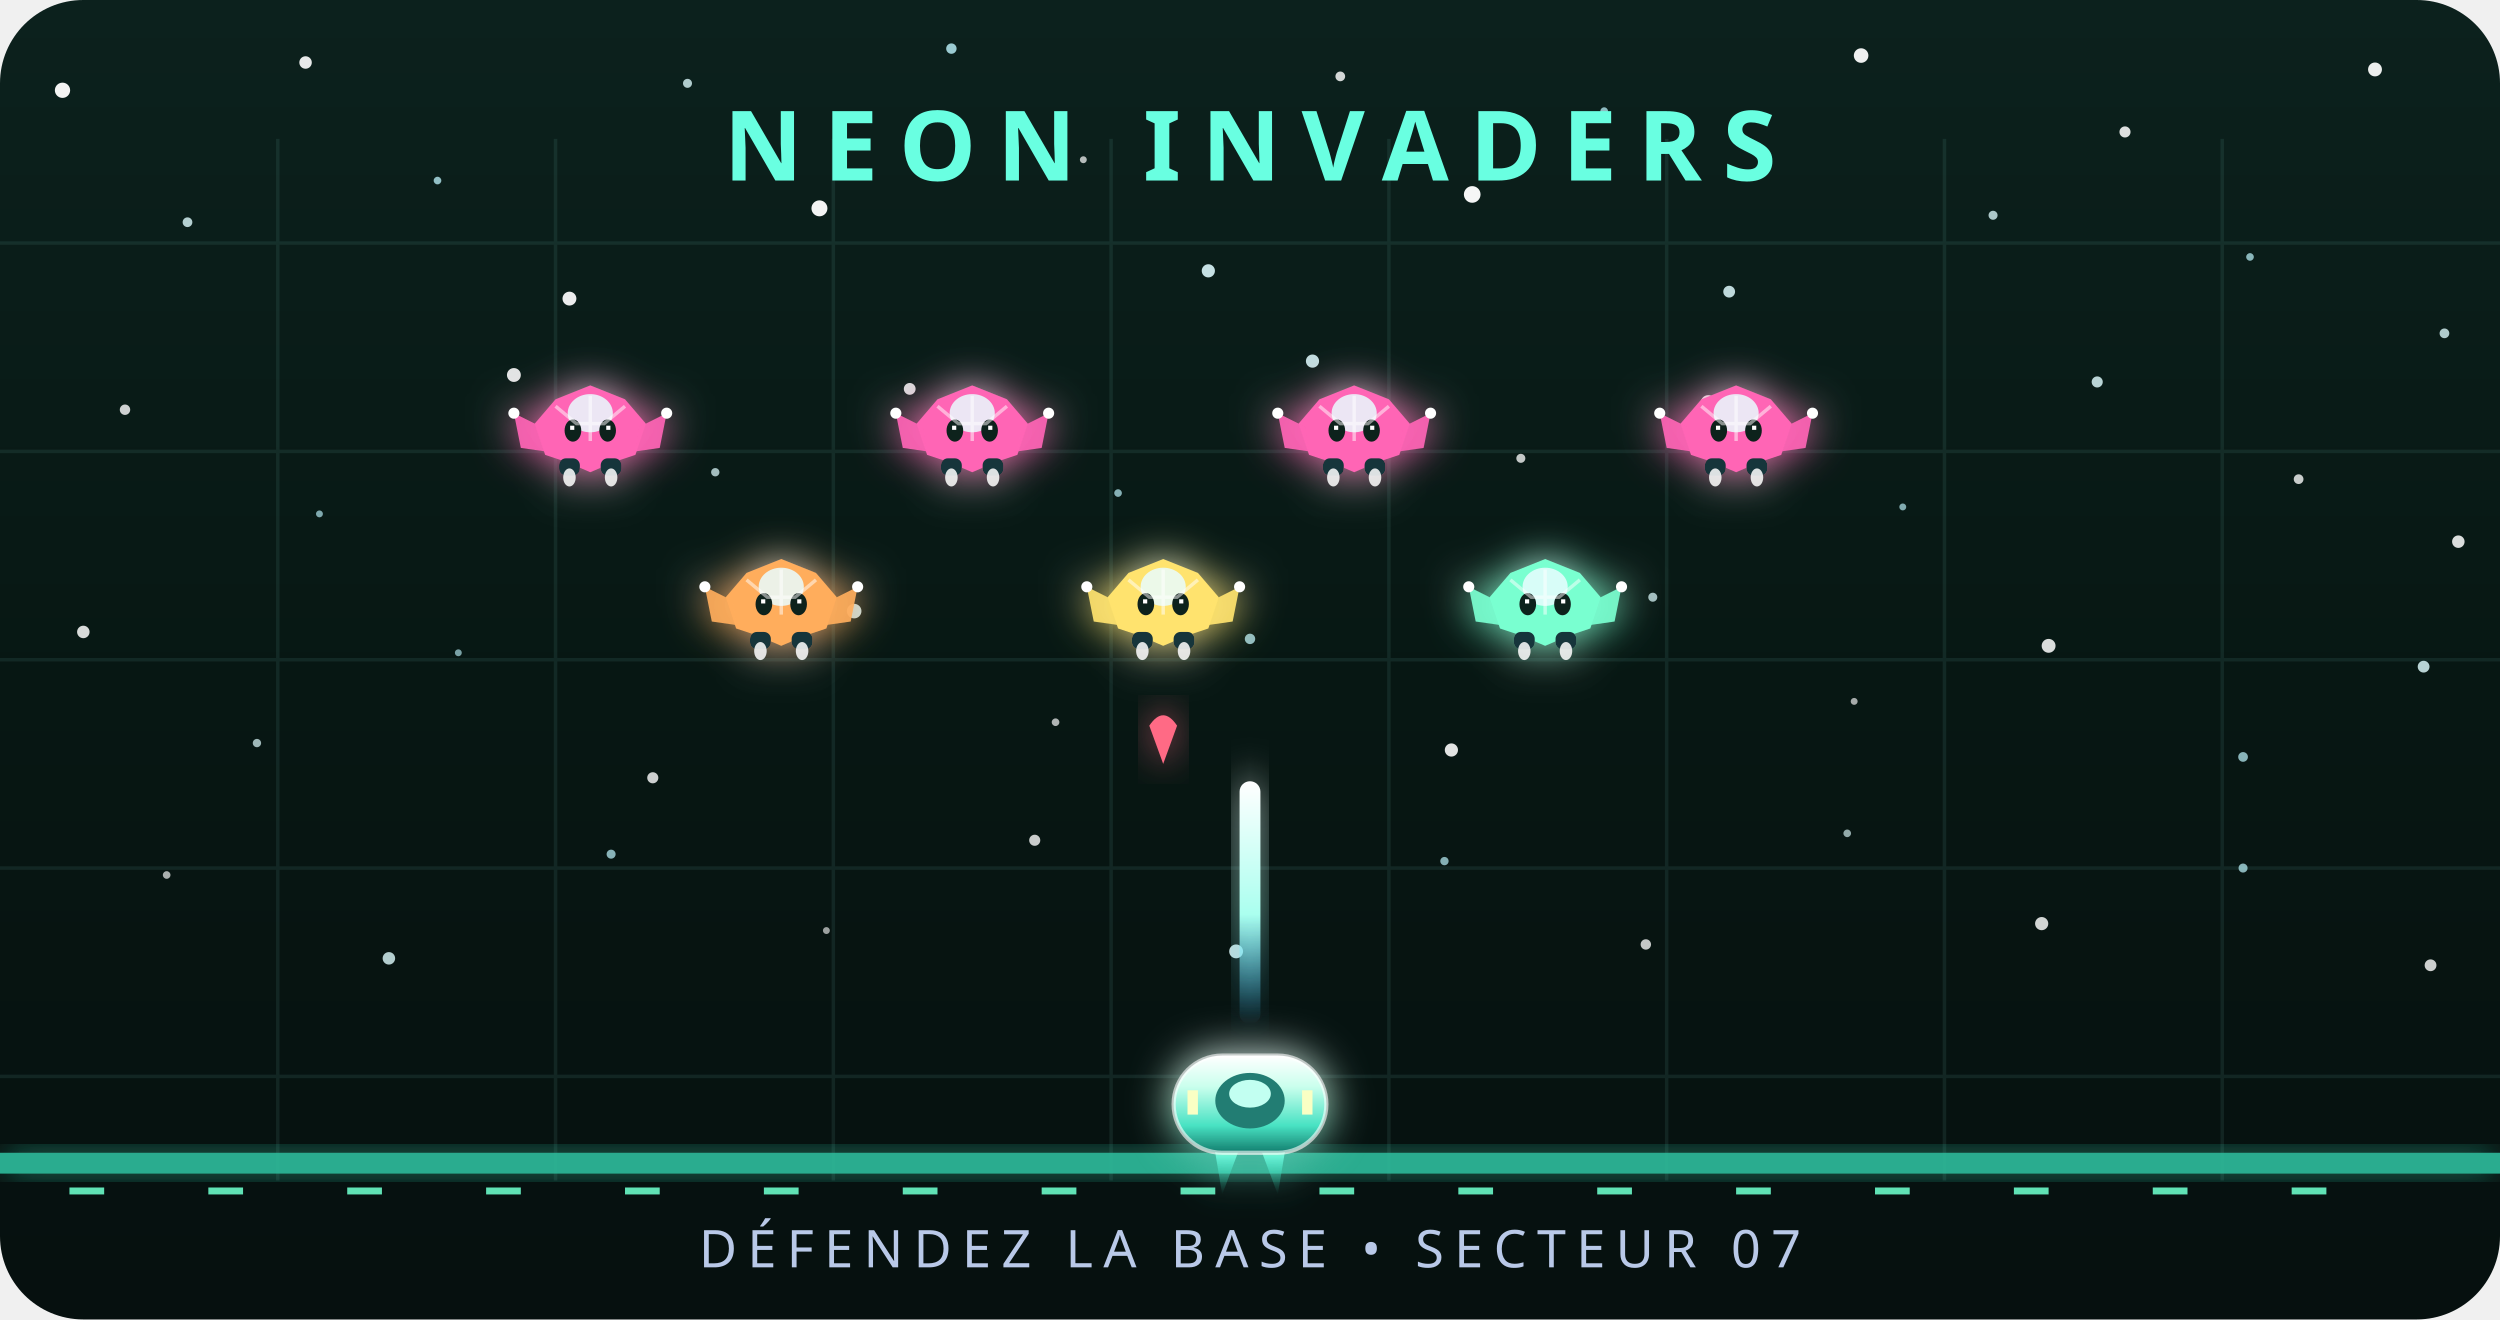
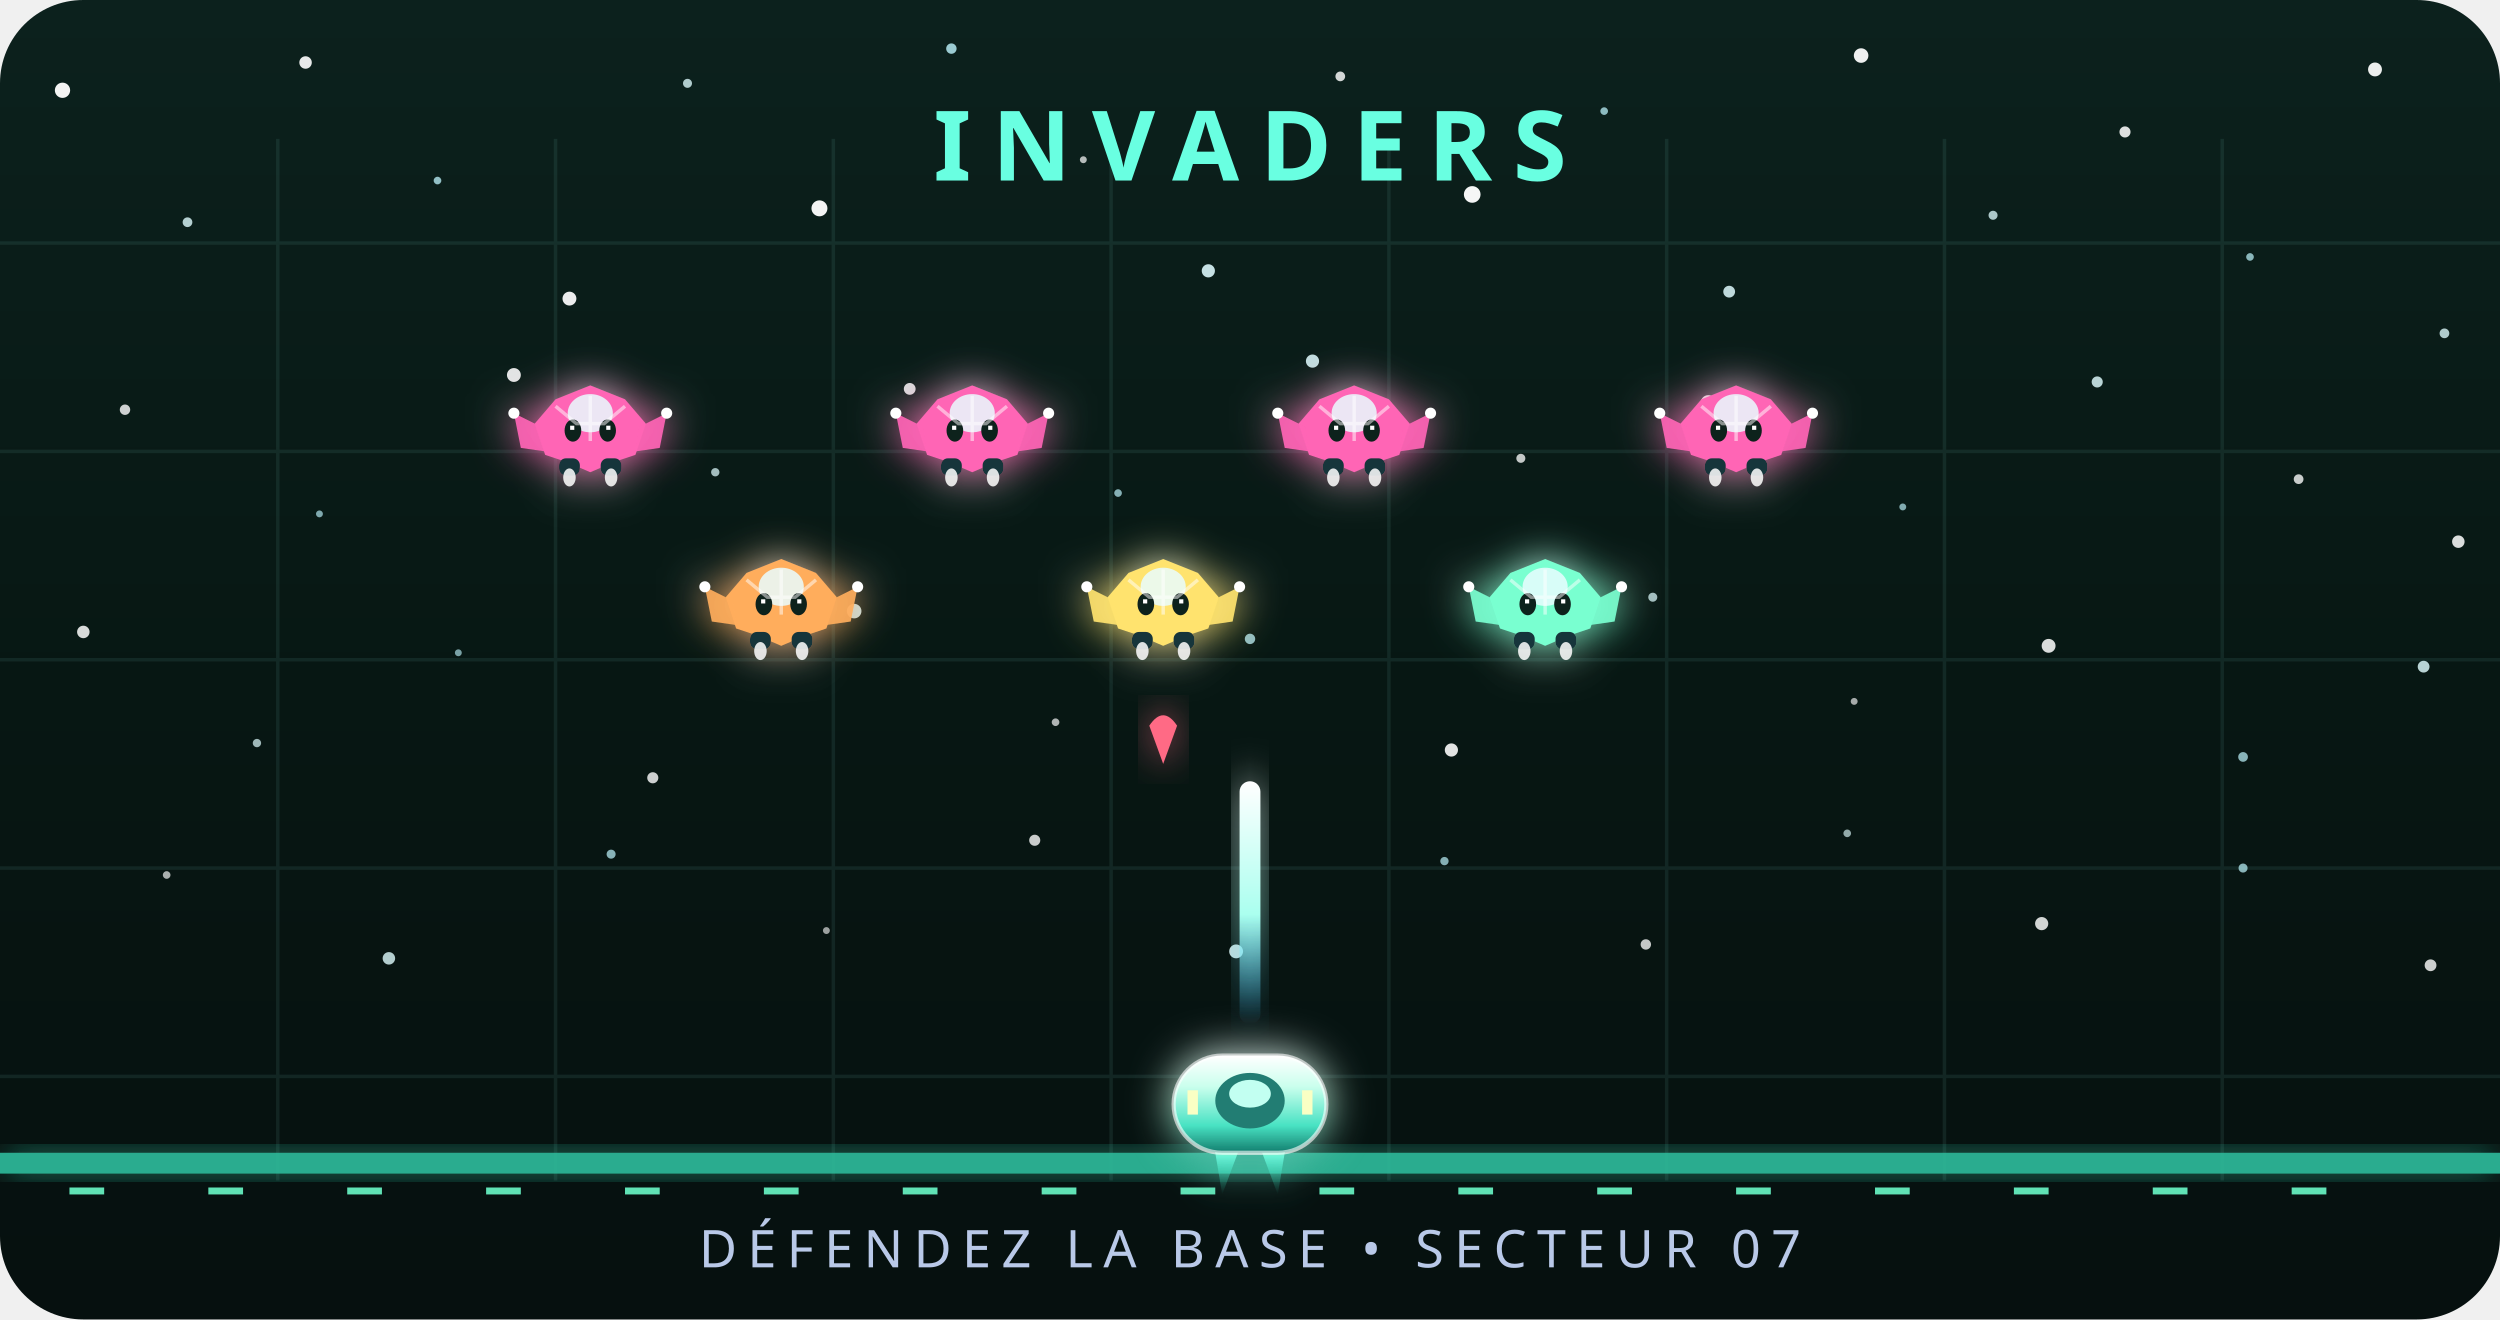
<svg xmlns="http://www.w3.org/2000/svg" viewBox="0 0 720 380" role="img" aria-labelledby="title desc">
  <defs>
    <linearGradient id="bg" x1="0" y1="0" x2="0" y2="1">
      <stop offset="0" stop-color="#0c211d" />
      <stop offset="0.52" stop-color="#071713" />
      <stop offset="1" stop-color="#06100f" />
    </linearGradient>
    <linearGradient id="player" x1="0" y1="0" x2="0" y2="1">
      <stop offset="0" stop-color="#ffffff" />
      <stop offset="0.32" stop-color="#caffed" />
      <stop offset="0.72" stop-color="#48e2c3" />
      <stop offset="1" stop-color="#137d6d" />
    </linearGradient>
    <linearGradient id="flame" x1="0" y1="0" x2="0" y2="1">
      <stop offset="0" stop-color="#fff3a0" />
      <stop offset="0.4" stop-color="#73ffe2" stop-opacity="0.8" />
      <stop offset="1" stop-color="#00b998" stop-opacity="0" />
    </linearGradient>
    <linearGradient id="beam" x1="0" y1="1" x2="0" y2="0">
      <stop offset="0" stop-color="#37bfff" stop-opacity="0" />
      <stop offset="0.45" stop-color="#aaffef" />
      <stop offset="1" stop-color="#ffffff" />
    </linearGradient>
    <filter id="glow" x="-40%" y="-40%" width="180%" height="180%">
      <feGaussianBlur stdDeviation="6" result="b" />
      <feMerge>
        <feMergeNode in="b" />
        <feMergeNode in="SourceGraphic" />
      </feMerge>
    </filter>
  </defs>
  <rect width="720" height="380" rx="24" fill="url(#bg)" />
  <g class="stars" aria-hidden="true">
    <circle cx="18" cy="26" r="2.2" fill="#ffffff" opacity="0.95" />
    <circle cx="54" cy="64" r="1.4" fill="#dffcff" opacity="0.8" />
    <circle cx="88" cy="18" r="1.8" fill="#ffffff" opacity="0.9" />
    <circle cx="126" cy="52" r="1.1" fill="#bff6ff" opacity="0.75" />
    <circle cx="164" cy="86" r="2.0" fill="#ffffff" opacity="0.92" />
    <circle cx="198" cy="24" r="1.3" fill="#dffcff" opacity="0.78" />
    <circle cx="236" cy="60" r="2.3" fill="#ffffff" opacity="0.95" />
    <circle cx="274" cy="14" r="1.5" fill="#bff6ff" opacity="0.8" />
    <circle cx="312" cy="46" r="1.0" fill="#ffffff" opacity="0.7" />
    <circle cx="348" cy="78" r="1.9" fill="#dffcff" opacity="0.88" />
    <circle cx="386" cy="22" r="1.4" fill="#ffffff" opacity="0.82" />
    <circle cx="424" cy="56" r="2.4" fill="#ffffff" opacity="0.96" />
    <circle cx="462" cy="32" r="1.1" fill="#bff6ff" opacity="0.72" />
    <circle cx="498" cy="84" r="1.7" fill="#dffcff" opacity="0.84" />
    <circle cx="536" cy="16" r="2.1" fill="#ffffff" opacity="0.93" />
    <circle cx="574" cy="62" r="1.3" fill="#dffcff" opacity="0.76" />
    <circle cx="612" cy="38" r="1.6" fill="#ffffff" opacity="0.86" />
    <circle cx="648" cy="74" r="1.1" fill="#bff6ff" opacity="0.7" />
    <circle cx="684" cy="20" r="2.0" fill="#ffffff" opacity="0.92" />
    <circle cx="704" cy="96" r="1.4" fill="#dffcff" opacity="0.78" />
    <circle cx="36" cy="118" r="1.5" fill="#ffffff" opacity="0.8" />
    <circle cx="92" cy="148" r="1.0" fill="#bff6ff" opacity="0.65" />
    <circle cx="148" cy="108" r="2.0" fill="#ffffff" opacity="0.88" />
    <circle cx="206" cy="136" r="1.2" fill="#dffcff" opacity="0.72" />
    <circle cx="262" cy="112" r="1.7" fill="#ffffff" opacity="0.84" />
    <circle cx="322" cy="142" r="1.1" fill="#bff6ff" opacity="0.68" />
    <circle cx="378" cy="104" r="1.9" fill="#dffcff" opacity="0.86" />
    <circle cx="438" cy="132" r="1.3" fill="#ffffff" opacity="0.76" />
    <circle cx="492" cy="116" r="2.2" fill="#ffffff" opacity="0.9" />
    <circle cx="548" cy="146" r="1.0" fill="#bff6ff" opacity="0.66" />
    <circle cx="604" cy="110" r="1.6" fill="#dffcff" opacity="0.82" />
    <circle cx="662" cy="138" r="1.4" fill="#ffffff" opacity="0.78" />
    <circle cx="708" cy="156" r="1.8" fill="#ffffff" opacity="0.85" />
    <circle cx="24" cy="182" r="1.8" fill="#ffffff" opacity="0.84" />
    <circle cx="74" cy="214" r="1.2" fill="#dffcff" opacity="0.7" />
    <circle cx="132" cy="188" r="1.0" fill="#bff6ff" opacity="0.62" />
    <circle cx="188" cy="224" r="1.6" fill="#ffffff" opacity="0.8" />
    <circle cx="246" cy="176" r="2.1" fill="#dffcff" opacity="0.86" />
    <circle cx="304" cy="208" r="1.1" fill="#ffffff" opacity="0.68" />
    <circle cx="360" cy="184" r="1.5" fill="#bff6ff" opacity="0.74" />
    <circle cx="418" cy="216" r="1.9" fill="#ffffff" opacity="0.88" />
    <circle cx="476" cy="172" r="1.3" fill="#dffcff" opacity="0.72" />
    <circle cx="534" cy="202" r="1.0" fill="#ffffff" opacity="0.64" />
    <circle cx="590" cy="186" r="2.0" fill="#ffffff" opacity="0.85" />
    <circle cx="646" cy="218" r="1.4" fill="#bff6ff" opacity="0.7" />
    <circle cx="698" cy="192" r="1.7" fill="#dffcff" opacity="0.82" />
    <circle cx="48" cy="252" r="1.1" fill="#ffffff" opacity="0.66" />
    <circle cx="112" cy="276" r="1.8" fill="#dffcff" opacity="0.8" />
    <circle cx="176" cy="246" r="1.3" fill="#bff6ff" opacity="0.7" />
    <circle cx="238" cy="268" r="1.0" fill="#ffffff" opacity="0.6" />
    <circle cx="298" cy="242" r="1.6" fill="#ffffff" opacity="0.78" />
    <circle cx="356" cy="274" r="2.0" fill="#dffcff" opacity="0.84" />
    <circle cx="416" cy="248" r="1.2" fill="#bff6ff" opacity="0.68" />
    <circle cx="474" cy="272" r="1.5" fill="#ffffff" opacity="0.76" />
    <circle cx="532" cy="240" r="1.1" fill="#dffcff" opacity="0.64" />
    <circle cx="588" cy="266" r="1.9" fill="#ffffff" opacity="0.82" />
    <circle cx="646" cy="250" r="1.3" fill="#bff6ff" opacity="0.7" />
    <circle cx="700" cy="278" r="1.7" fill="#ffffff" opacity="0.8" />
  </g>
  <g stroke="#9bfff0" stroke-width="1" opacity="0.08">
    <path d="M0 70h720M0 130h720M0 190h720M0 250h720M0 310h720" />
    <path d="M80 40v300M160 40v300M240 40v300M320 40v300M400 40v300M480 40v300M560 40v300M640 40v300" />
  </g>
-   <text x="360" y="52" text-anchor="middle" fill="#69ffe1" font-family="system-ui,Segoe UI,sans-serif" font-weight="800" font-size="28" letter-spacing="6">NEON INVADERS</text>
+   <text x="360" y="52" text-anchor="middle" fill="#69ffe1" font-family="system-ui,Segoe UI,sans-serif" font-weight="800" font-size="28" letter-spacing="6">INVADERS</text>
  <g filter="url(#glow)">
    <defs>
      <g id="alienShip">
        <path d="M0 -14 L10 -10 L16 -3 L13 6 L7 8 L0 11 L-7 8 L-13 6 L-16 -3 L-10 -10 Z" />
        <path d="M-14 -2 L-22 -6 L-20 4 L-13 5 Z" opacity="0.92" />
        <path d="M14 -2 L22 -6 L20 4 L13 5 Z" opacity="0.92" />
        <rect x="-9" y="7" width="6" height="5" rx="2" fill="#16343a" />
        <rect x="3" y="7" width="6" height="5" rx="2" fill="#16343a" />
        <ellipse cx="0" cy="-6" rx="6.5" ry="5.5" fill="#e9fdff" fill-opacity="0.85" />
        <ellipse cx="-5" cy="-1" rx="2.4" ry="3.2" fill="#10201c" />
        <ellipse cx="5" cy="-1" rx="2.4" ry="3.2" fill="#10201c" />
        <rect x="-5.8" y="-2.4" width="1.2" height="1.2" fill="#fff" />
        <rect x="4.6" y="-2.4" width="1.2" height="1.2" fill="#fff" />
        <path d="M-10 -8 L-4 -3 L4 -3 L10 -8 M0 -11 L0 2" stroke="rgba(255,255,255,0.5)" stroke-width="1" fill="none" />
        <circle cx="-22" cy="-6" r="1.6" fill="#fff" />
        <circle cx="22" cy="-6" r="1.6" fill="#fff" />
        <ellipse cx="-6" cy="12.5" rx="1.8" ry="2.6" fill="#fff" fill-opacity="0.85" />
        <ellipse cx="6" cy="12.5" rx="1.8" ry="2.6" fill="#fff" fill-opacity="0.85" />
      </g>
    </defs>
    <g transform="translate(170 125)" fill="#ff65b5">
      <use href="#alienShip" />
    </g>
    <g transform="translate(280 125)" fill="#ff65b5">
      <use href="#alienShip" />
    </g>
    <g transform="translate(390 125)" fill="#ff65b5">
      <use href="#alienShip" />
    </g>
    <g transform="translate(500 125)" fill="#ff65b5">
      <use href="#alienShip" />
    </g>
    <g transform="translate(225 175)" fill="#ffad5c">
      <use href="#alienShip" />
    </g>
    <g transform="translate(335 175)" fill="#ffe36e">
      <use href="#alienShip" />
    </g>
    <g transform="translate(445 175)" fill="#79ffd0">
      <use href="#alienShip" />
    </g>
  </g>
  <g filter="url(#glow)">
    <path d="M335 220 L331 209 Q335 203 339 209 Z" fill="#ff6b85" />
  </g>
  <rect x="357" y="225" width="6" height="70" rx="3" fill="url(#beam)" filter="url(#glow)" />
  <rect x="0" y="332" width="720" height="6" fill="#2ebd9c" filter="url(#glow)" opacity="0.9" />
  <g fill="#69f8c7" opacity="0.9">
    <rect x="20" y="342" width="10" height="2" />
    <rect x="60" y="342" width="10" height="2" />
    <rect x="100" y="342" width="10" height="2" />
    <rect x="140" y="342" width="10" height="2" />
    <rect x="180" y="342" width="10" height="2" />
    <rect x="220" y="342" width="10" height="2" />
    <rect x="260" y="342" width="10" height="2" />
    <rect x="300" y="342" width="10" height="2" />
    <rect x="340" y="342" width="10" height="2" />
    <rect x="380" y="342" width="10" height="2" />
    <rect x="420" y="342" width="10" height="2" />
    <rect x="460" y="342" width="10" height="2" />
    <rect x="500" y="342" width="10" height="2" />
    <rect x="540" y="342" width="10" height="2" />
    <rect x="580" y="342" width="10" height="2" />
    <rect x="620" y="342" width="10" height="2" />
    <rect x="660" y="342" width="10" height="2" />
  </g>
  <g transform="translate(360 318)" filter="url(#glow)">
    <path d="M-11 8 L-8 26 L-2 10 Z" fill="url(#flame)" />
    <path d="M11 8 L8 26 L2 10 Z" fill="url(#flame)" />
    <rect x="-22" y="-14" width="44" height="28" rx="14" fill="url(#player)" stroke="#ffffff" stroke-opacity="0.6" stroke-width="1.2" />
    <ellipse cx="0" cy="-1" rx="10" ry="8" fill="#237d73" />
    <ellipse cx="0" cy="-3" rx="6" ry="4" fill="#c2fff1" />
    <rect x="-18" y="-4" width="3" height="7" fill="#faffc4" />
    <rect x="15" y="-4" width="3" height="7" fill="#faffc4" />
  </g>
  <text x="360" y="365" text-anchor="middle" fill="#b9c9e8" font-family="system-ui,Segoe UI,sans-serif" font-size="15" letter-spacing="3">DÉFENDEZ LA BASE • SECTEUR 07</text>
</svg>
